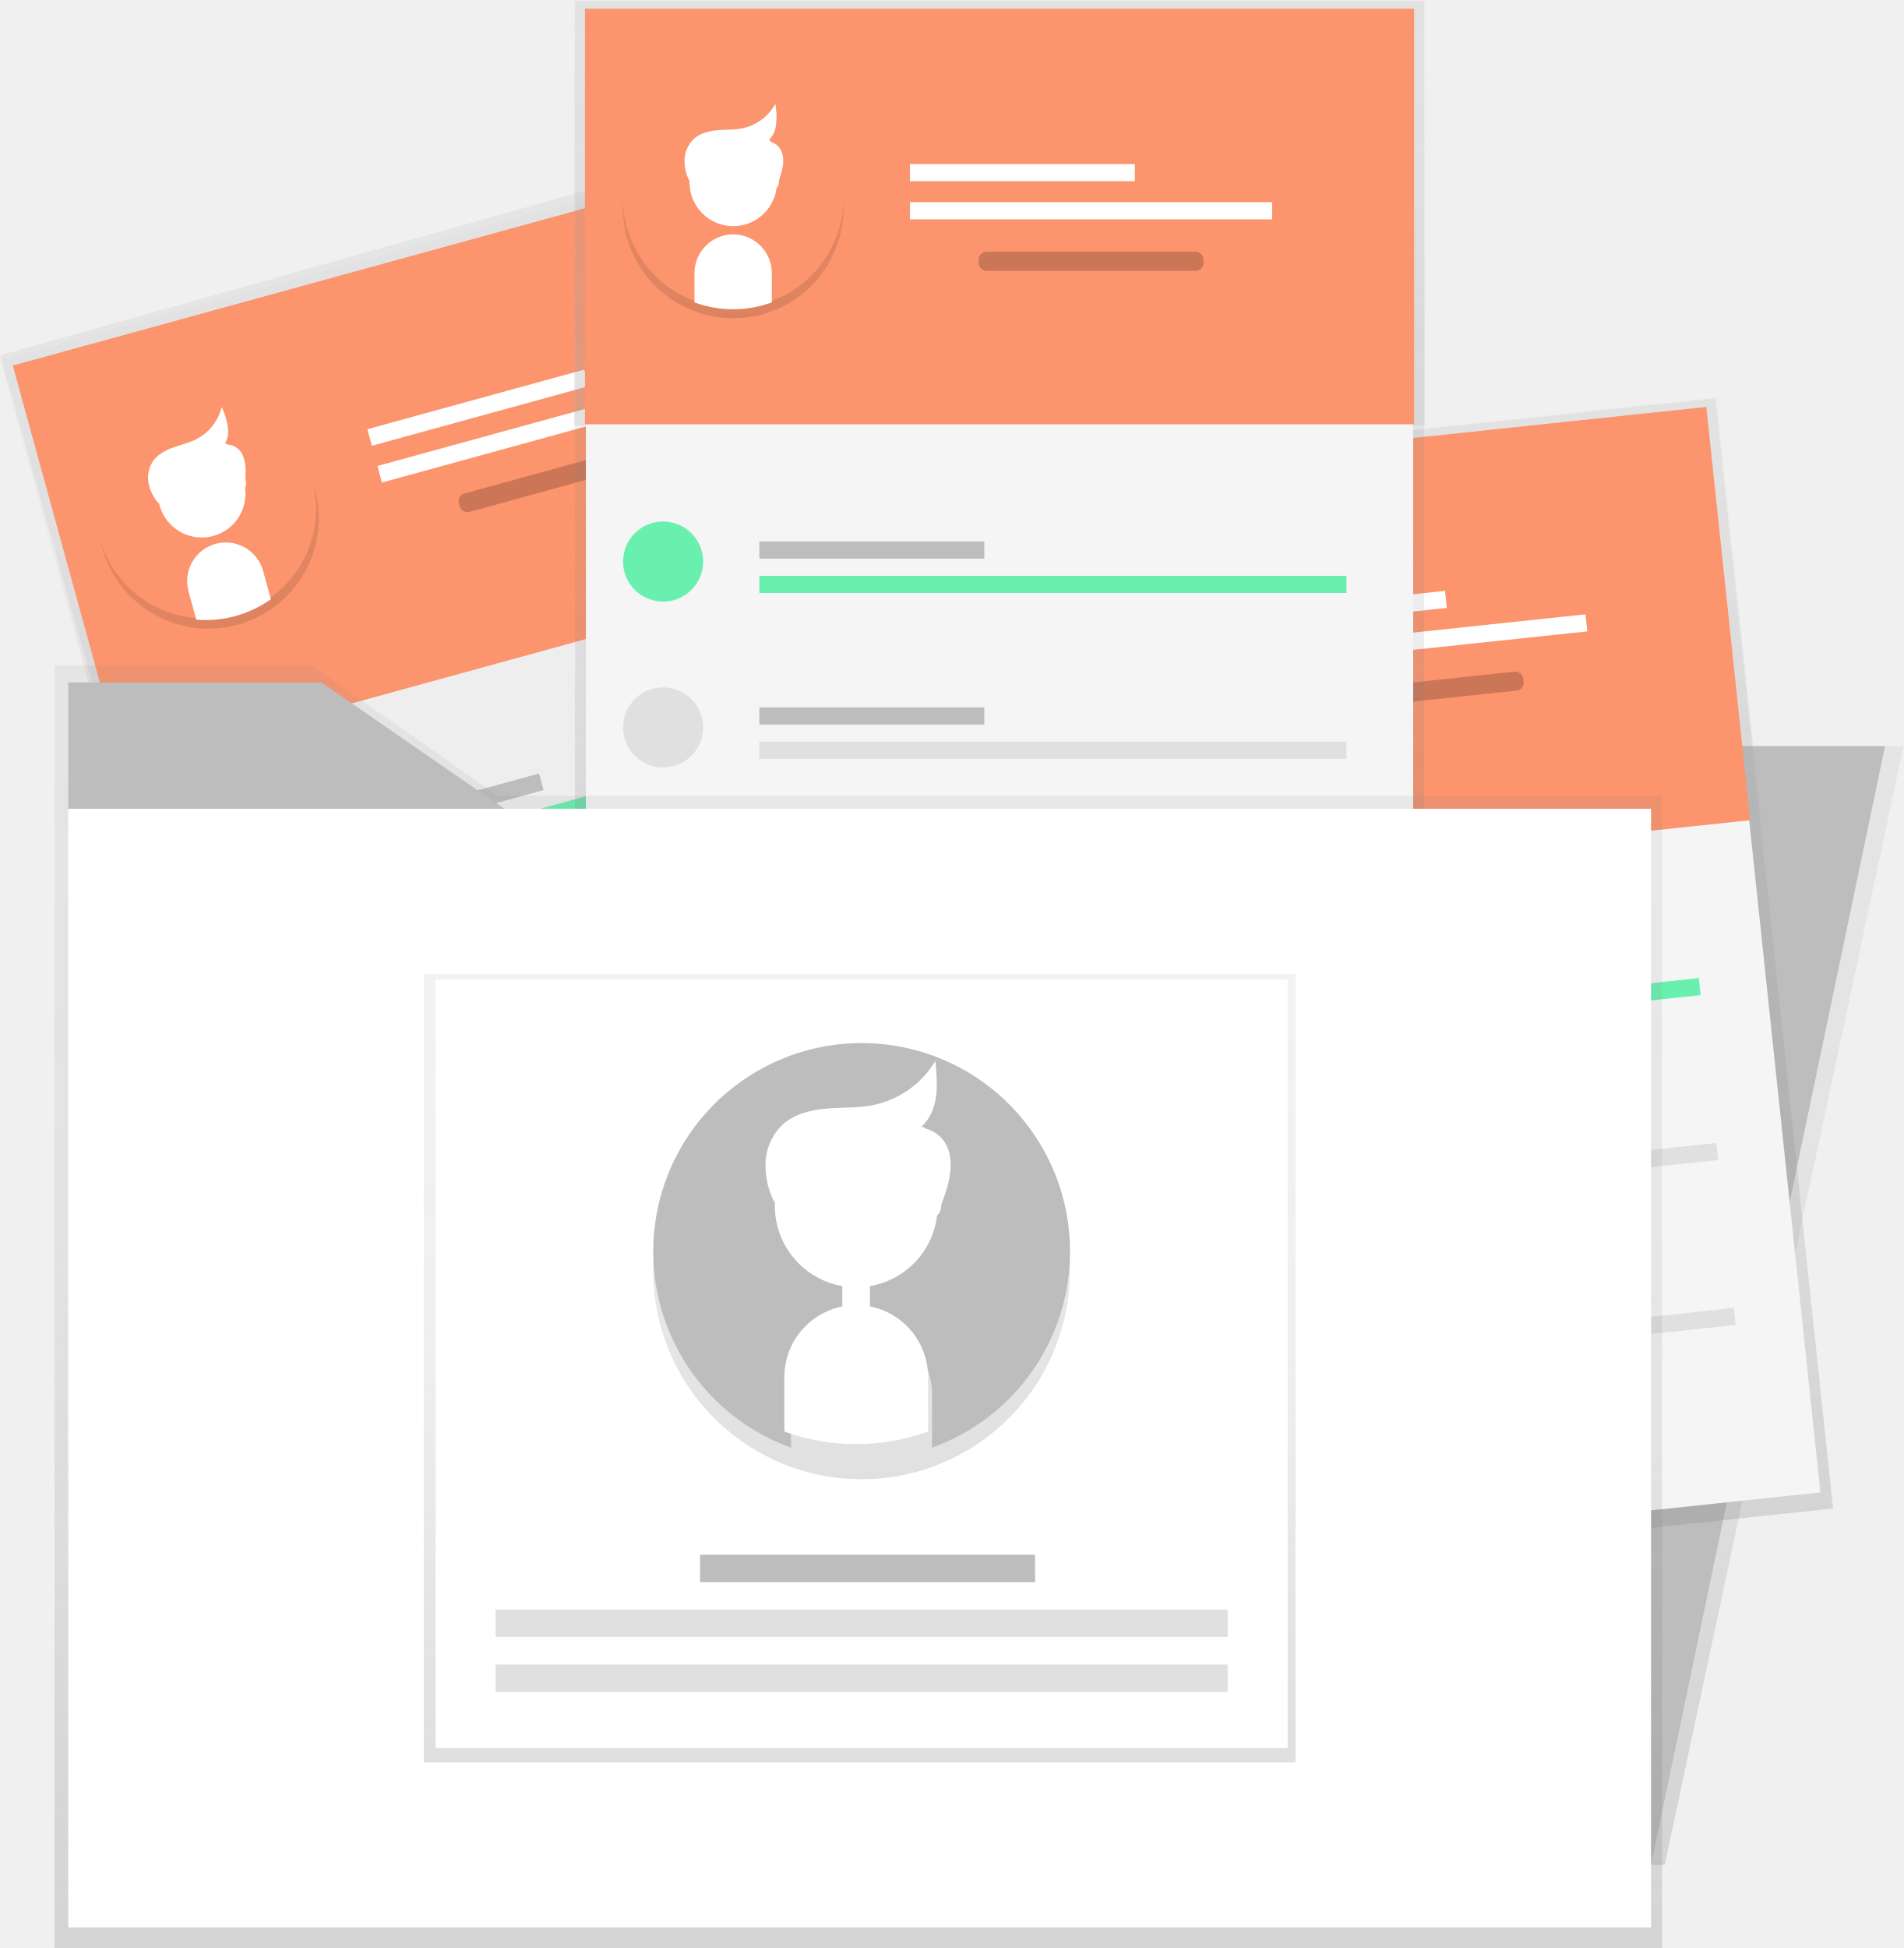
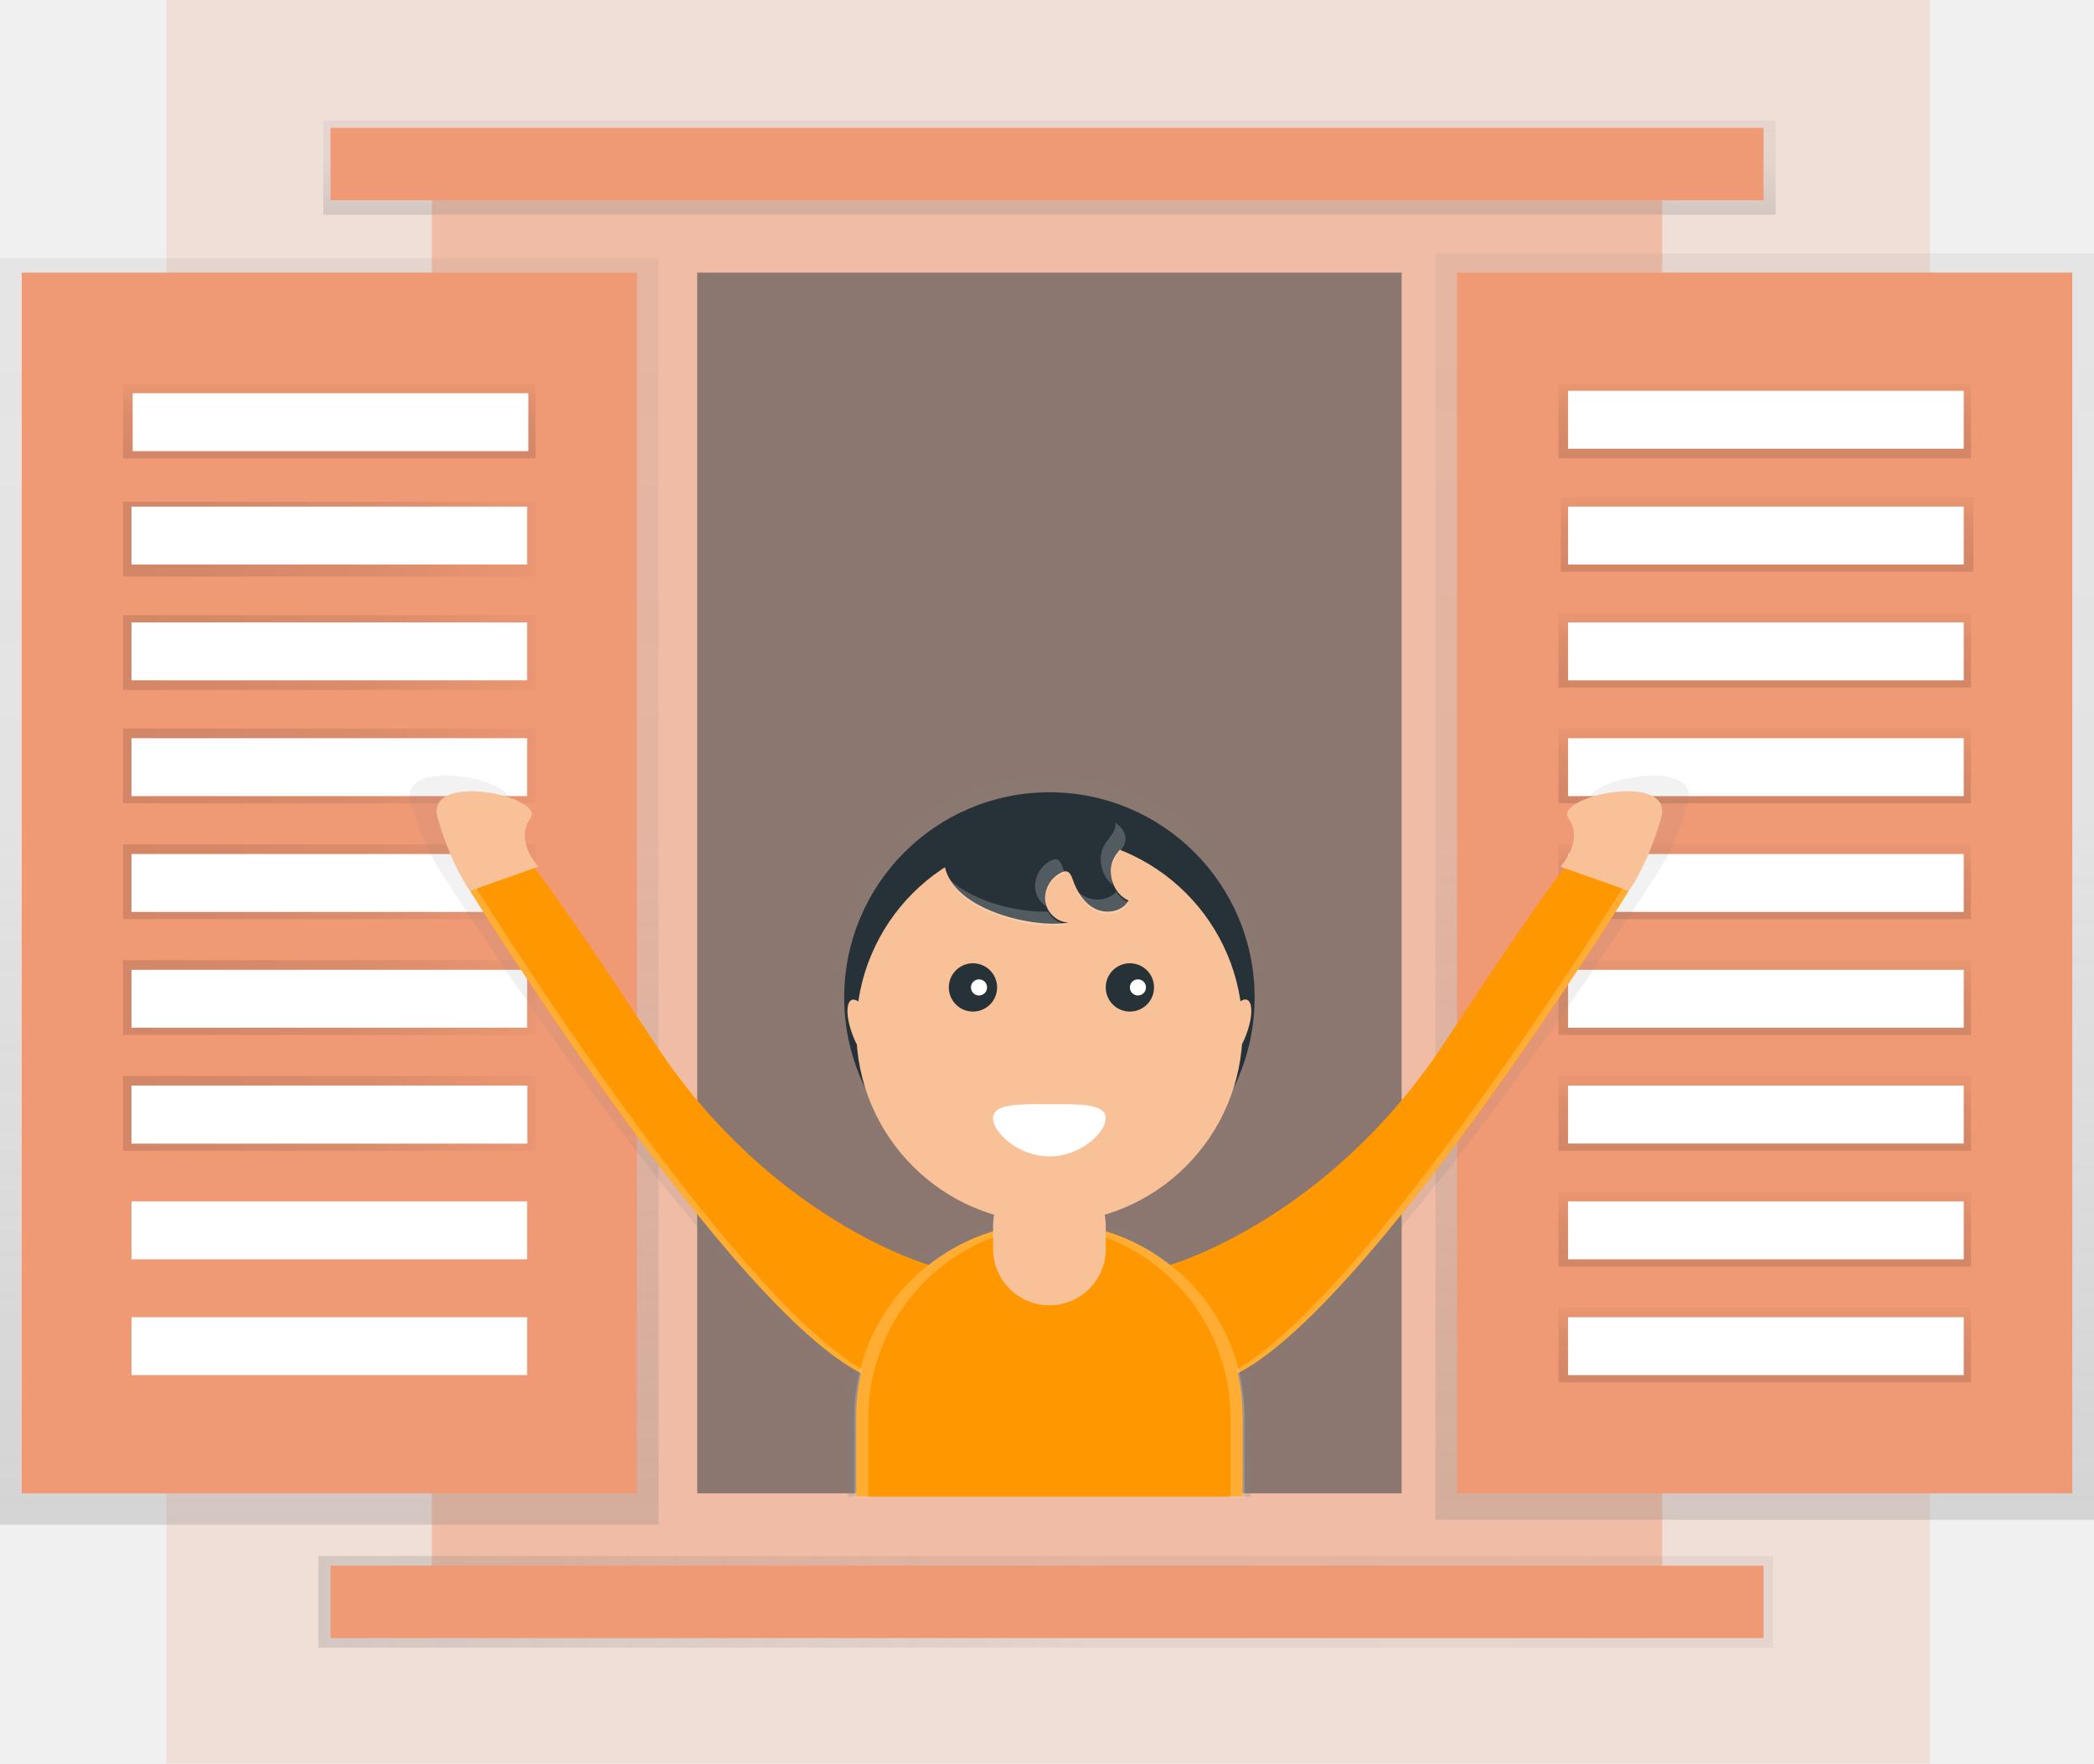
- <svg xmlns="http://www.w3.org/2000/svg" xmlns:xlink="http://www.w3.org/1999/xlink" id="0b188637-16b1-4c40-a71f-ceebe5cfc5ec" data-name="Layer 1" width="729.22" height="746.14" viewBox="0 0 729.22 746.14">
+ <svg xmlns="http://www.w3.org/2000/svg" xmlns:xlink="http://www.w3.org/1999/xlink" id="fd1e300e-6133-4b79-9025-3394cccdd89f" data-name="Layer 1" width="868" height="731" viewBox="0 0 868 731">
  <defs>
-     <linearGradient id="161b0b7e-f39b-42f9-9ca9-e5f4182b27e7" x1="459.12" y1="621" x2="459.12" y2="193.38" gradientTransform="translate(-9.77 -29.03)" gradientUnits="userSpaceOnUse">
+     <linearGradient id="06147ff9-8cd2-48ac-a1c1-caecd7b6d6a5" x1="731.5" y1="630" x2="731.5" y2="105" gradientUnits="userSpaceOnUse">
      <stop offset="0" stop-color="gray" stop-opacity="0.25" />
      <stop offset="0.54" stop-color="gray" stop-opacity="0.12" />
      <stop offset="1" stop-color="gray" stop-opacity="0.1" />
    </linearGradient>
-     <linearGradient id="0379165a-8b01-4db8-a9fd-a7f74912e5f9" x1="459.12" y1="355.96" x2="459.12" y2="192.97" gradientTransform="translate(-44.96 -24.28)" gradientUnits="userSpaceOnUse">
-       <stop offset="0" stop-color="#b3b3b3" stop-opacity="0.25" />
-       <stop offset="0.54" stop-color="#b3b3b3" stop-opacity="0.1" />
-       <stop offset="1" stop-color="#b3b3b3" stop-opacity="0.05" />
-     </linearGradient>
-     <linearGradient id="a5c94603-d688-4cb8-935e-8753937e09f1" x1="890.03" y1="384.1" x2="893.49" y2="466.67" gradientTransform="matrix(-0.96, 0.28, -0.28, -0.96, 1290.21, 438.32)" gradientUnits="userSpaceOnUse">
+     <linearGradient id="a49b107c-cf66-4ec6-8282-86ab0caa351c" x1="136.5" y1="632" x2="136.5" y2="107" xlink:href="#06147ff9-8cd2-48ac-a1c1-caecd7b6d6a5" />
+     <linearGradient id="1f9811ff-c8f4-40a6-be63-e60ca0341cbe" x1="136.5" y1="190" x2="136.5" y2="159" gradientUnits="userSpaceOnUse">
      <stop offset="0" stop-opacity="0.12" />
      <stop offset="0.55" stop-opacity="0.09" />
      <stop offset="1" stop-opacity="0.02" />
    </linearGradient>
-     <linearGradient id="452544f9-f0e1-48f7-bf2a-2e6d32ceef9c" x1="630.78" y1="714.25" x2="630.78" y2="285.78" gradientTransform="matrix(1, 0, 0, 1, 0, 0)" xlink:href="#161b0b7e-f39b-42f9-9ca9-e5f4182b27e7" />
-     <linearGradient id="b357cf12-7038-49e2-a945-bede915bae9c" x1="737.4" y1="672.7" x2="737.4" y2="245.08" gradientTransform="translate(15.96 0.36)" xlink:href="#161b0b7e-f39b-42f9-9ca9-e5f4182b27e7" />
-     <linearGradient id="ea27b32b-d891-4df9-a7ed-488b1d56dfe9" x1="737.4" y1="407.66" x2="737.4" y2="244.68" gradientTransform="translate(1.98 1.1)" xlink:href="#0379165a-8b01-4db8-a9fd-a7f74912e5f9" />
-     <linearGradient id="e9a0bbc5-d046-4610-9b74-eda9798afd67" x1="612.39" y1="329.04" x2="615.85" y2="411.61" gradientTransform="translate(1291.19 632.77) rotate(173.26)" xlink:href="#a5c94603-d688-4cb8-935e-8753937e09f1" />
-     <linearGradient id="d89d3977-de30-46d1-ab57-98fa636459b9" x1="382.92" y1="428.03" x2="382.92" y2="0.4" gradientTransform="matrix(1, 0, 0, 1, 0, 0)" xlink:href="#161b0b7e-f39b-42f9-9ca9-e5f4182b27e7" />
-     <linearGradient id="1e925d76-3047-4c1e-82a0-04113f14e226" x1="382.92" y1="162.99" x2="382.92" y2="0" gradientTransform="matrix(1, 0, 0, 1, 0, 0)" xlink:href="#0379165a-8b01-4db8-a9fd-a7f74912e5f9" />
-     <linearGradient id="9a56d00c-164c-4fec-8f17-f5f893f4fff9" x1="729.45" y1="498.21" x2="732.9" y2="580.79" gradientTransform="matrix(-1, 0.01, -0.01, -1, 1253.94, 688.13)" xlink:href="#a5c94603-d688-4cb8-935e-8753937e09f1" />
-     <linearGradient id="595bce0a-5d70-43e8-a094-99f33f4517de" x1="328.81" y1="746.14" x2="328.81" y2="254.91" gradientTransform="matrix(1, 0, 0, 1, 0, 0)" xlink:href="#161b0b7e-f39b-42f9-9ca9-e5f4182b27e7" />
-     <linearGradient id="7d63bf16-77e8-4c09-b275-41a64fa57a97" x1="329.34" y1="675.01" x2="329.34" y2="373.01" gradientTransform="matrix(1, 0, 0, 1, 0, 0)" xlink:href="#161b0b7e-f39b-42f9-9ca9-e5f4182b27e7" />
-     <linearGradient id="cafffc46-2bab-4c9b-8a17-f57a9c7cb665" x1="683.6" y1="52.97" x2="690.12" y2="208.87" gradientTransform="matrix(-1, 0.01, -0.01, -1, 1253.94, 688.13)" xlink:href="#a5c94603-d688-4cb8-935e-8753937e09f1" />
+     <linearGradient id="b9a200bd-353c-4381-b6e1-073e5213fd80" x1="732.5" y1="237" x2="732.5" y2="206" xlink:href="#1f9811ff-c8f4-40a6-be63-e60ca0341cbe" />
+     <linearGradient id="bd740118-0fc8-46fe-baa7-1287731d1ce1" x1="731.5" y1="285" x2="731.5" y2="254" xlink:href="#1f9811ff-c8f4-40a6-be63-e60ca0341cbe" />
+     <linearGradient id="be3dcc85-6798-4804-ad40-40dd5e1bf54d" x1="731.5" y1="333" x2="731.5" y2="302" xlink:href="#1f9811ff-c8f4-40a6-be63-e60ca0341cbe" />
+     <linearGradient id="7951aed1-d6b7-43ca-8fc6-4bf3d931fa96" x1="731.5" y1="381" x2="731.5" y2="350" xlink:href="#1f9811ff-c8f4-40a6-be63-e60ca0341cbe" />
+     <linearGradient id="f7ec873f-c4fc-49e9-9fd3-dd83f2d4e56d" x1="731.5" y1="429" x2="731.5" y2="398" xlink:href="#1f9811ff-c8f4-40a6-be63-e60ca0341cbe" />
+     <linearGradient id="ccdfa92b-51d8-4ad9-a821-9e1bef0af2d7" x1="731.5" y1="477" x2="731.5" y2="446" xlink:href="#1f9811ff-c8f4-40a6-be63-e60ca0341cbe" />
+     <linearGradient id="073d1fbf-61de-45f9-b512-c4899ce091e5" x1="731.5" y1="525" x2="731.5" y2="494" xlink:href="#1f9811ff-c8f4-40a6-be63-e60ca0341cbe" />
+     <linearGradient id="24835175-14ba-470d-95d2-6a8277fcc694" x1="731.5" y1="573" x2="731.5" y2="542" xlink:href="#1f9811ff-c8f4-40a6-be63-e60ca0341cbe" />
+     <linearGradient id="5ff08f58-18b8-40ea-89dd-f61e941fbca5" x1="731.5" x2="731.5" xlink:href="#1f9811ff-c8f4-40a6-be63-e60ca0341cbe" />
+     <linearGradient id="35037972-f4cb-4e52-85d9-6feea861c78a" x1="51" y1="223.5" x2="222" y2="223.5" xlink:href="#1f9811ff-c8f4-40a6-be63-e60ca0341cbe" />
+     <linearGradient id="c11cf938-6a5f-4793-b594-126852022070" x1="51" y1="270.5" x2="222" y2="270.5" xlink:href="#1f9811ff-c8f4-40a6-be63-e60ca0341cbe" />
+     <linearGradient id="68e8be81-276e-4a4c-a07a-ad0995a3c0be" x1="51" y1="317.5" x2="222" y2="317.5" xlink:href="#1f9811ff-c8f4-40a6-be63-e60ca0341cbe" />
+     <linearGradient id="0822cc54-0c46-479a-a5ec-03e9a82962c7" x1="51" y1="365.5" x2="222" y2="365.5" xlink:href="#1f9811ff-c8f4-40a6-be63-e60ca0341cbe" />
+     <linearGradient id="7019b20f-90f6-479e-a238-57a05bc6be32" x1="51" y1="413.5" x2="222" y2="413.5" xlink:href="#1f9811ff-c8f4-40a6-be63-e60ca0341cbe" />
+     <linearGradient id="d42fcc48-79e2-414c-a733-2be802693088" x1="51" y1="461.5" x2="222" y2="461.5" xlink:href="#1f9811ff-c8f4-40a6-be63-e60ca0341cbe" />
+     <linearGradient id="0c4558fc-2870-4523-bb15-f13635f1ebad" x1="132" y1="664" x2="735" y2="664" xlink:href="#06147ff9-8cd2-48ac-a1c1-caecd7b6d6a5" />
+     <linearGradient id="5f8c78d2-e119-41dc-88f5-5bfd3b7b4286" x1="435" y1="89" x2="435" y2="50" xlink:href="#06147ff9-8cd2-48ac-a1c1-caecd7b6d6a5" />
+     <linearGradient id="0b3309b2-8c80-4e02-ba09-43858a03760e" x1="601" y1="704.8" x2="601" y2="406" xlink:href="#06147ff9-8cd2-48ac-a1c1-caecd7b6d6a5" />
  </defs>
-   <rect x="286.73" y="164.35" width="325.25" height="427.62" transform="matrix(0.96, -0.27, 0.27, 0.96, -319.57, 55.74)" fill="url(#161b0b7e-f39b-42f9-9ca9-e5f4182b27e7)" />
-   <rect x="251.16" y="168.7" width="326" height="162.99" transform="translate(-286.9 41.83) rotate(-15.37)" fill="url(#0379165a-8b01-4db8-a9fd-a7f74912e5f9)" />
-   <rect x="290.45" y="167.72" width="316.93" height="417.67" transform="translate(-319.16 55.57) rotate(-15.37)" fill="#eee" />
-   <rect x="255.71" y="171.97" width="317.66" height="159.19" transform="translate(-287.25 41.98) rotate(-15.37)" fill="#fc946d" />
-   <rect x="358.16" y="384.47" width="86.17" height="6.57" transform="translate(-323.84 43.33) rotate(-15.37)" fill="#bdbdbd" />
-   <rect x="365.13" y="409.82" width="86.17" height="6.57" transform="translate(-330.31 46.09) rotate(-15.37)" fill="#f5f5f5" />
-   <rect x="359.16" y="378.75" width="224.92" height="6.57" transform="translate(-319.8 61.79) rotate(-15.37)" fill="#69f0ae" />
-   <rect x="375.45" y="229.76" width="86.17" height="6.57" transform="translate(-282.2 42.38) rotate(-15.37)" fill="#fff" />
-   <rect x="378.38" y="236.87" width="138.75" height="6.57" transform="translate(-283.04 50.38) rotate(-15.37)" fill="#fff" />
-   <rect x="409.8" y="255.17" width="86.17" height="7.3" rx="3.09" ry="3.09" transform="translate(-287.8 52.41) rotate(-15.37)" opacity="0.2" />
-   <circle cx="325.31" cy="413.18" r="15.34" transform="translate(-333.29 24.11) rotate(-15.37)" fill="#69f0ae" />
-   <rect x="375.01" y="445.73" width="86.17" height="6.57" transform="translate(-339.47 49.99) rotate(-15.37)" fill="#bdbdbd" />
-   <rect x="381.98" y="471.08" width="86.17" height="6.57" transform="translate(-345.95 52.75) rotate(-15.37)" fill="#f5f5f5" />
-   <rect x="376.01" y="440.01" width="224.92" height="6.57" transform="translate(-335.44 68.45) rotate(-15.37)" fill="#e0e0e0" />
-   <circle cx="342.15" cy="474.44" r="15.34" transform="translate(-348.93 30.77) rotate(-15.37)" fill="#e0e0e0" />
-   <rect x="391.85" y="506.98" width="86.17" height="6.57" transform="translate(-355.11 56.65) rotate(-15.37)" fill="#bdbdbd" />
-   <rect x="398.82" y="532.33" width="86.17" height="6.57" transform="translate(-361.58 59.4) rotate(-15.37)" fill="#f5f5f5" />
-   <rect x="392.85" y="501.27" width="224.92" height="6.57" transform="translate(-351.08 75.1) rotate(-15.37)" fill="#e0e0e0" />
-   <circle cx="359" cy="535.7" r="15.34" transform="translate(-364.57 37.43) rotate(-15.37)" fill="#e0e0e0" />
-   <path d="M274.62,287.15A42.28,42.28,0,1,0,318,233.24l3,10.47a14.36,14.36,0,0,1-9.8,17.72h0a14.36,14.36,0,0,1-17.72-9.8l-3-10.47A42.3,42.3,0,0,0,274.62,287.15Z" transform="translate(-235.39 -76.93)" fill="url(#a5c94603-d688-4cb8-935e-8753937e09f1)" />
-   <path d="M355,260.43a42.28,42.28,0,1,0-44,53.38l-2.89-10.5a14.36,14.36,0,0,1,10-17.6h0a14.36,14.36,0,0,1,17.6,10l2.89,10.5A42.3,42.3,0,0,0,355,260.43Z" transform="translate(-235.39 -76.93)" fill="#fc946d" />
-   <circle cx="312.7" cy="266.03" r="16.25" transform="translate(-294.73 15.5) rotate(-15.37)" fill="#fff" stroke="#fff" stroke-miterlimit="10" />
-   <path d="M318.09,285.71h0a14.36,14.36,0,0,0-10,17.6l2.89,10.5a42.44,42.44,0,0,0,27.61-7.59l-2.89-10.5A14.36,14.36,0,0,0,318.09,285.71Z" transform="translate(-235.39 -76.93)" fill="#fff" stroke="#fff" stroke-miterlimit="10" />
-   <path d="M296.66,269.51a15.77,15.77,0,0,1-3.84-7.42,10.93,10.93,0,0,1,1.51-8.11c1.75-2.57,4.65-4.11,7.58-5.17s6-1.75,8.78-3.14a19.44,19.44,0,0,0,9.74-11.41,26.14,26.14,0,0,1,1.83,6.92,8.81,8.81,0,0,1-2,6.68c2.08-1.76,2.53.9,2.44,2.59,1.57,1.1,4.5.55,5.16,2.35a12,12,0,0,1,.9,5.61c-.25,1.9,1.34,4.68-.46,5.32" transform="translate(-235.39 -76.93)" fill="#fff" stroke="#fff" stroke-miterlimit="10" />
-   <path d="M321,247.24s11.2-2.05,7.87,16.32" transform="translate(-235.39 -76.93)" fill="#fff" />
-   <polygon points="637.77 714.25 532.34 714.25 532.34 285.78 729.22 285.78 637.77 714.25" fill="url(#452544f9-f0e1-48f7-bf2a-2e6d32ceef9c)" />
-   <polygon points="632.52 714.25 529.17 714.25 529.17 285.78 722.16 285.78 632.52 714.25" fill="#bdbdbd" />
-   <rect x="590.74" y="245.44" width="325.25" height="427.62" transform="translate(-279.59 5.03) rotate(-6.05)" fill="url(#b357cf12-7038-49e2-a945-bede915bae9c)" />
-   <rect x="576.38" y="245.78" width="326" height="162.99" transform="translate(-265.76 2.82) rotate(-6.05)" fill="url(#ea27b32b-d891-4df9-a7ed-488b1d56dfe9)" />
-   <rect x="594.73" y="248.76" width="316.93" height="417.67" transform="translate(-279.42 5) rotate(-6.05)" fill="#f5f5f5" />
-   <rect x="580.7" y="249.09" width="317.66" height="159.19" transform="translate(-265.91 2.84) rotate(-6.05)" fill="#fc946d" />
-   <rect x="661.26" y="457.64" width="86.17" height="6.57" transform="translate(-280.04 -0.13) rotate(-6.05)" fill="#bdbdbd" />
-   <rect x="664.03" y="483.78" width="86.17" height="6.57" transform="translate(-282.78 0.31) rotate(-6.05)" fill="#f5f5f5" />
-   <rect x="662.26" y="463.4" width="224.92" height="6.57" transform="translate(-280.26 7.32) rotate(-6.05)" fill="#69f0ae" />
-   <rect x="703.39" y="307.77" width="86.17" height="6.57" transform="translate(-264.01 3.48) rotate(-6.05)" fill="#fff" />
-   <rect x="704.78" y="319.53" width="138.75" height="6.57" transform="translate(-265.1 6.46) rotate(-6.05)" fill="#fff" />
-   <rect x="733.11" y="338.4" width="86.17" height="7.3" rx="3.09" ry="3.09" transform="translate(-267.12 6.78) rotate(-6.05)" opacity="0.2" />
-   <circle cx="625.29" cy="473.71" r="15.34" transform="translate(-281.83 -8.39) rotate(-6.05)" fill="#69f0ae" />
-   <rect x="667.96" y="520.81" width="86.17" height="6.57" transform="translate(-286.66 0.93) rotate(-6.05)" fill="#bdbdbd" />
-   <rect x="670.73" y="546.96" width="86.17" height="6.57" transform="translate(-289.4 1.36) rotate(-6.05)" fill="#f5f5f5" />
-   <rect x="668.96" y="526.57" width="224.92" height="6.57" transform="translate(-286.88 8.38) rotate(-6.05)" fill="#e0e0e0" />
-   <circle cx="631.99" cy="536.88" r="15.34" transform="translate(-288.45 -7.33) rotate(-6.05)" fill="#e0e0e0" />
-   <rect x="674.65" y="583.99" width="86.17" height="6.57" transform="translate(-293.28 1.98) rotate(-6.05)" fill="#bdbdbd" />
-   <rect x="677.42" y="610.13" width="86.17" height="6.57" transform="translate(-296.02 2.42) rotate(-6.05)" fill="#f5f5f5" />
-   <rect x="675.65" y="589.75" width="224.92" height="6.57" transform="translate(-293.5 9.43) rotate(-6.05)" fill="#e0e0e0" />
-   <circle cx="638.68" cy="600.06" r="15.34" transform="translate(-295.07 -6.28) rotate(-6.05)" fill="#e0e0e0" />
-   <path d="M595.69,341.12A42.28,42.28,0,1,0,647.23,295l1.28,10.82A14.36,14.36,0,0,1,636,321.67h0a14.36,14.36,0,0,1-15.9-12.54l-1.28-10.82A42.3,42.3,0,0,0,595.69,341.12Z" transform="translate(-235.39 -76.93)" fill="url(#e9a0bbc5-d046-4610-9b74-eda9798afd67)" />
-   <path d="M679.33,327.79a42.28,42.28,0,1,0-52.09,45.54l-1.15-10.83a14.36,14.36,0,0,1,12.73-15.75h0a14.36,14.36,0,0,1,15.75,12.73l1.15,10.83A42.3,42.3,0,0,0,679.33,327.79Z" transform="translate(-235.39 -76.93)" fill="#fc946d" />
-   <circle cx="636.7" cy="326.46" r="16.25" transform="translate(-266.25 -8.01) rotate(-6.05)" fill="#fff" stroke="#fff" stroke-miterlimit="10" />
-   <path d="M638.82,346.75h0a14.36,14.36,0,0,0-12.73,15.75l1.15,10.83a42.44,42.44,0,0,0,28.48-3l-1.15-10.83A14.36,14.36,0,0,0,638.82,346.75Z" transform="translate(-235.39 -76.93)" fill="#fff" stroke="#fff" stroke-miterlimit="10" />
-   <path d="M620.3,327.29a15.77,15.77,0,0,1-2.59-7.95,10.93,10.93,0,0,1,2.8-7.75c2.14-2.26,5.26-3.31,8.32-3.88S635,307,638,306a19.44,19.44,0,0,0,11.46-9.68,26.14,26.14,0,0,1,.69,7.12,8.81,8.81,0,0,1-3.06,6.27c2.33-1.4,2.35,1.29,2,2.95,1.37,1.34,4.35,1.27,4.71,3.16a12,12,0,0,1,0,5.68c-.56,1.83.57,4.84-1.32,5.17" transform="translate(-235.39 -76.93)" fill="#fff" stroke="#fff" stroke-miterlimit="10" />
-   <path d="M647.93,309.26s11.38-.21,5.13,17.38" transform="translate(-235.39 -76.93)" fill="#fff" />
-   <rect x="220.3" y="0.4" width="325.25" height="427.62" fill="url(#d89d3977-de30-46d1-ab57-98fa636459b9)" />
-   <rect x="219.92" width="326" height="162.99" fill="url(#1e925d76-3047-4c1e-82a0-04113f14e226)" />
-   <rect x="224.46" y="3.71" width="316.93" height="417.67" fill="#f5f5f5" />
-   <rect x="224.1" y="3.32" width="317.66" height="159.19" fill="#fc946d" />
-   <rect x="290.91" y="207.42" width="86.17" height="6.57" fill="#bdbdbd" />
-   <rect x="290.91" y="233.71" width="86.17" height="6.57" fill="#f5f5f5" />
-   <rect x="290.91" y="220.57" width="224.92" height="6.57" fill="#69f0ae" />
-   <rect x="348.6" y="62.84" width="86.17" height="6.57" fill="#fff" />
-   <rect x="348.6" y="77.44" width="138.75" height="6.57" fill="#fff" />
-   <rect x="374.89" y="96.43" width="86.17" height="7.3" rx="3.09" ry="3.09" opacity="0.2" />
-   <circle cx="254.04" cy="215.09" r="15.34" fill="#69f0ae" />
-   <rect x="290.91" y="270.95" width="86.17" height="6.57" fill="#bdbdbd" />
-   <rect x="290.91" y="297.24" width="86.17" height="6.57" fill="#f5f5f5" />
-   <rect x="290.91" y="284.1" width="224.92" height="6.57" fill="#e0e0e0" />
-   <circle cx="254.04" cy="278.62" r="15.34" fill="#e0e0e0" />
-   <rect x="290.91" y="334.49" width="86.17" height="6.57" fill="#bdbdbd" />
-   <rect x="290.91" y="360.77" width="86.17" height="6.57" fill="#f5f5f5" />
-   <rect x="290.91" y="347.63" width="224.92" height="6.57" fill="#e0e0e0" />
-   <circle cx="254.04" cy="342.15" r="15.34" fill="#e0e0e0" />
-   <path d="M474,157.06a42.28,42.28,0,1,0,56.12-40.48l.13,10.89A14.36,14.36,0,0,1,516.07,142h0a14.36,14.36,0,0,1-14.49-14.14l-.13-10.89A42.3,42.3,0,0,0,474,157.06Z" transform="translate(-235.39 -76.93)" fill="url(#9a56d00c-164c-4fec-8f17-f5f893f4fff9)" />
-   <path d="M558.55,152.61a42.28,42.28,0,1,0-56.6,39.8V181.51a14.36,14.36,0,0,1,14.32-14.32h0a14.36,14.36,0,0,1,14.32,14.32v10.89A42.3,42.3,0,0,0,558.55,152.61Z" transform="translate(-235.39 -76.93)" fill="#fc946d" />
-   <circle cx="280.9" cy="69.87" r="16.25" fill="#fff" stroke="#fff" stroke-miterlimit="10" />
-   <path d="M516.26,167.19h0a14.36,14.36,0,0,0-14.32,14.32v10.89a42.44,42.44,0,0,0,28.64,0V181.51A14.36,14.36,0,0,0,516.26,167.19Z" transform="translate(-235.39 -76.93)" fill="#fff" stroke="#fff" stroke-miterlimit="10" />
-   <path d="M499.9,145.89a15.77,15.77,0,0,1-1.73-8.18,10.93,10.93,0,0,1,3.6-7.42c2.37-2,5.58-2.73,8.68-3s6.24-.1,9.3-.7a19.44,19.44,0,0,0,12.41-8.42,26.14,26.14,0,0,1-.07,7.15,8.81,8.81,0,0,1-3.7,5.91c2.47-1.14,2.2,1.53,1.67,3.14,1.22,1.48,4.2,1.72,4.35,3.64a12,12,0,0,1-.62,5.65c-.75,1.76.05,4.87-1.86,5" transform="translate(-235.39 -76.93)" fill="#fff" stroke="#fff" stroke-miterlimit="10" />
-   <path d="M529.27,130.88s11.34,1,3.27,17.82" transform="translate(-235.39 -76.93)" fill="#fff" />
-   <polygon points="190.59 304.74 119.42 254.91 20.88 254.91 20.88 304.74 20.88 329.15 20.88 746.14 636.74 746.14 636.74 304.74 190.59 304.74" fill="url(#595bce0a-5d70-43e8-a094-99f33f4517de)" />
-   <polyline points="26.15 309.78 26.15 333.48 26.15 738.25 632.52 738.25 632.52 309.78 193.25 309.78" fill="#fff" />
-   <polyline points="193.25 309.78 123.17 261.41 26.15 261.41 26.15 309.78" fill="#bdbdbd" />
-   <text x="-235.39" y="-76.93" />
-   <rect x="162.34" y="373.01" width="334" height="302" fill="url(#7d63bf16-77e8-4c09-b275-41a64fa57a97)" />
-   <rect x="166.88" y="375.21" width="326.42" height="294.31" fill="#fff" />
-   <rect x="268.19" y="595.49" width="128.34" height="10.51" fill="#bdbdbd" />
-   <rect x="189.87" y="616.52" width="280.44" height="10.51" fill="#e0e0e0" />
-   <rect x="189.87" y="637.55" width="280.44" height="10.51" fill="#e0e0e0" />
-   <path d="M485.62,564.67a79.84,79.84,0,1,0,106-76.43l.25,20.57a27.11,27.11,0,0,1-26.7,27.36h0a27.11,27.11,0,0,1-27.36-26.7l-.25-20.57A79.87,79.87,0,0,0,485.62,564.67Z" transform="translate(-235.39 -76.93)" fill="url(#cafffc46-2bab-4c9b-8a17-f57a9c7cb665)" />
-   <path d="M645.32,556.28a79.84,79.84,0,1,0-106.87,75.14V610.85a27.11,27.11,0,0,1,27-27h0a27.11,27.11,0,0,1,27,27v20.57A79.87,79.87,0,0,0,645.32,556.28Z" transform="translate(-235.39 -76.93)" fill="#bdbdbd" />
-   <rect x="323.18" y="488.01" width="9.6" height="33.85" rx="4.8" ry="4.8" fill="#fff" stroke="#fff" stroke-miterlimit="10" />
-   <circle cx="328.03" cy="461.87" r="30.69" fill="#fff" stroke="#fff" stroke-miterlimit="10" />
-   <path d="M563.37,577.31h0a27.11,27.11,0,0,0-27,27v20.57a80.13,80.13,0,0,0,54.07,0V604.35A27.11,27.11,0,0,0,563.37,577.31Z" transform="translate(-235.39 -76.93)" fill="#fff" stroke="#fff" stroke-miterlimit="10" />
-   <path d="M532.47,537.1a29.77,29.77,0,0,1-3.27-15.44,20.64,20.64,0,0,1,6.8-14c4.47-3.81,10.53-5.16,16.39-5.63s11.79-.19,17.55-1.32a36.69,36.69,0,0,0,23.43-15.89c.37,4.5.74,9.07-.13,13.51s-3.15,8.79-7,11.16c4.66-2.16,4.15,2.9,3.14,5.93,2.31,2.79,7.92,3.25,8.21,6.86s.24,7.34-1.17,10.67.1,9.19-3.5,9.45" transform="translate(-235.39 -76.93)" fill="#fff" stroke="#fff" stroke-miterlimit="10" />
-   <path d="M587.94,508.75s21.41,1.87,6.17,33.65" transform="translate(-235.39 -76.93)" fill="#fff" />
+   <rect x="69" width="731" height="731" fill="#ef9975" opacity="0.2" />
+   <rect x="179" y="68.25" width="510" height="595.5" fill="#ef9975" opacity="0.5" />
+   <rect x="595" y="105" width="273" height="525" fill="url(#06147ff9-8cd2-48ac-a1c1-caecd7b6d6a5)" />
+   <rect y="107" width="273" height="525" fill="url(#a49b107c-cf66-4ec6-8282-86ab0caa351c)" />
+   <rect x="604" y="113" width="255" height="506" fill="#ef9975" />
+   <rect x="175" y="197.5" width="255" height="506" transform="translate(439 816.5) rotate(-180)" fill="#ef9975" />
+   <rect x="51" y="159" width="171" height="31" fill="url(#1f9811ff-c8f4-40a6-be63-e60ca0341cbe)" />
+   <rect x="647" y="206" width="171" height="31" fill="url(#b9a200bd-353c-4381-b6e1-073e5213fd80)" />
+   <rect x="646" y="254" width="171" height="31" fill="url(#bd740118-0fc8-46fe-baa7-1287731d1ce1)" />
+   <rect x="646" y="302" width="171" height="31" fill="url(#be3dcc85-6798-4804-ad40-40dd5e1bf54d)" />
+   <rect x="646" y="350" width="171" height="31" fill="url(#7951aed1-d6b7-43ca-8fc6-4bf3d931fa96)" />
+   <rect x="646" y="398" width="171" height="31" fill="url(#f7ec873f-c4fc-49e9-9fd3-dd83f2d4e56d)" />
+   <rect x="646" y="446" width="171" height="31" fill="url(#ccdfa92b-51d8-4ad9-a821-9e1bef0af2d7)" />
+   <rect x="646" y="494" width="171" height="31" fill="url(#073d1fbf-61de-45f9-b512-c4899ce091e5)" />
+   <rect x="646" y="542" width="171" height="31" fill="url(#24835175-14ba-470d-95d2-6a8277fcc694)" />
+   <rect x="646" y="159" width="171" height="31" fill="url(#5ff08f58-18b8-40ea-89dd-f61e941fbca5)" />
+   <rect x="51" y="208" width="171" height="31" fill="url(#35037972-f4cb-4e52-85d9-6feea861c78a)" />
+   <rect x="51" y="255" width="171" height="31" fill="url(#c11cf938-6a5f-4793-b594-126852022070)" />
+   <rect x="51" y="302" width="171" height="31" fill="url(#68e8be81-276e-4a4c-a07a-ad0995a3c0be)" />
+   <rect x="51" y="350" width="171" height="31" fill="url(#0822cc54-0c46-479a-a5ec-03e9a82962c7)" />
+   <rect x="51" y="398" width="171" height="31" fill="url(#7019b20f-90f6-479e-a238-57a05bc6be32)" />
+   <rect x="55" y="163" width="164" height="24" fill="#fff" />
+   <rect x="54.5" y="210" width="164" height="24" fill="#fff" />
+   <rect x="54.5" y="258" width="164" height="24" fill="#fff" />
+   <rect x="54.5" y="306" width="164" height="24" fill="#fff" />
+   <rect x="54.5" y="354" width="164" height="24" fill="#fff" />
+   <rect x="54.5" y="402" width="164" height="24" fill="#fff" />
+   <rect x="51" y="446" width="171" height="31" fill="url(#d42fcc48-79e2-414c-a733-2be802693088)" />
+   <rect x="54.5" y="450" width="164" height="24" fill="#fff" />
+   <rect x="54.5" y="450" width="164" height="24" fill="#fff" />
+   <rect x="54.5" y="498" width="164" height="24" fill="#fff" />
+   <rect x="54.5" y="546" width="164" height="24" fill="#fff" />
+   <rect x="650" y="162" width="164" height="24" fill="#fff" />
+   <rect x="650" y="210" width="164" height="24" fill="#fff" />
+   <rect x="650" y="258" width="164" height="24" fill="#fff" />
+   <rect x="650" y="306" width="164" height="24" fill="#fff" />
+   <rect x="650" y="354" width="164" height="24" fill="#fff" />
+   <rect x="650" y="402" width="164" height="24" fill="#fff" />
+   <rect x="650" y="450" width="164" height="24" fill="#fff" />
+   <rect x="650" y="498" width="164" height="24" fill="#fff" />
+   <rect x="650" y="546" width="164" height="24" fill="#fff" />
+   <rect x="132" y="645" width="603" height="38" fill="url(#0c4558fc-2870-4523-bb15-f13635f1ebad)" />
+   <rect x="137" y="649" width="594" height="30" fill="#ef9975" />
+   <rect x="134" y="50" width="602" height="39" fill="url(#5f8c78d2-e119-41dc-88f5-5bfd3b7b4286)" />
+   <rect x="137" y="53" width="594" height="30" fill="#ef9975" />
+   <rect x="289" y="113" width="292" height="506" fill="#263238" opacity="0.5" />
+   <path d="M825.66,417.55c7,9.38-3.48,20.46-3.48,20.46l1.76.61c-2.59,2.87-12.82,15.82-52.26,74.4-50.5,75-118.55,93.71-118.55,93.71h0a84,84,0,0,0-27.73-14.31v-7.08a83,83,0,0,0,55.3-53.48,85.08,85.08,0,0,0,9.14-38.44c0-48-39.77-86.94-88.82-86.94s-88.82,38.93-88.82,86.94a85.08,85.08,0,0,0,9.14,38.44,83,83,0,0,0,55.3,53.48v7.08a84,84,0,0,0-27.73,14.31h0S480.83,588,430.33,513c-39.44-58.58-49.67-71.54-52.26-74.4l1.76-.61s-10.45-11.08-3.48-20.46-46.15-20.46-40.06,0,13.93,30.69,13.93,30.69S461.42,623.6,519.47,652.58a80.43,80.43,0,0,0-2.06,18.12V704.8H684.59V670.7a80.43,80.43,0,0,0-2.06-18.12c58-29,169.25-204.35,169.25-204.35s7.84-10.23,13.93-30.69S818.69,408.17,825.66,417.55Z" transform="translate(-166 -84.5)" fill="url(#0b3309b2-8c80-4e02-ba09-43858a03760e)" />
+   <circle cx="435" cy="413.47" r="85.06" fill="#263238" />
+   <circle cx="435" cy="426.82" r="80.06" fill="#f8c198" />
+   <circle cx="403.31" cy="409.3" r="10.01" fill="#263238" />
+   <circle cx="468.36" cy="409.3" r="10.01" fill="#263238" />
+   <path d="M624.35,548c0,6-10.45,15.85-23.35,15.85S577.65,554,577.65,548s10.45-5.84,23.35-5.84S624.35,542,624.35,548Z" transform="translate(-166 -84.5)" fill="#fff" />
+   <circle cx="405.81" cy="409.3" r="3.34" fill="#fff" />
+   <circle cx="471.69" cy="409.3" r="3.34" fill="#fff" />
+   <path d="M609,466.88c-4.88,0-9.26-4.24-9.78-9.09a12,12,0,0,1,7-11.75,3.42,3.42,0,0,1,1.47-.38c1.68,0,2.51,2,3.05,3.59,1.68,4.92,4.66,9.72,9.34,12s11.22,1.11,13.69-3.47c-6.62-2.95-9.45-12.21-5.6-18.35,1.49-2.37,3.81-4.38,4.28-7.14.86-5-4.62-8.64-9.47-10.14-14-4.33-62.8-4.81-65.49,16.08C554.67,460.27,593.63,469.8,609,466.88Z" transform="translate(-166 -84.5)" fill="#263238" />
+   <ellipse cx="524.27" cy="512.15" rx="5" ry="14.18" transform="translate(-317.38 143.66) rotate(-21.53)" fill="#f8c198" />
+   <ellipse cx="677.73" cy="512.15" rx="14.18" ry="5" transform="translate(-213.42 870.11) rotate(-68.47)" fill="#f8c198" />
+   <path d="M650.91,608.84s65.17-18.3,113.54-91.69,50.87-73.59,50.87-73.59l25.85,10.21S721.09,647.25,669.39,657.26,650.91,608.84,650.91,608.84Z" transform="translate(-166 -84.5)" fill="#ff9800" />
+   <path d="M812.83,443.77s10-10.84,3.34-20,44.2-20,38.36,0-13.34,30-13.34,30Z" transform="translate(-166 -84.5)" fill="#f8c198" />
+   <path d="M551.09,608.84s-65.17-18.3-113.54-91.69-50.87-73.59-50.87-73.59l-25.85,10.21s120.09,193.48,171.8,203.49S551.09,608.84,551.09,608.84Z" transform="translate(-166 -84.5)" fill="#ff9800" />
+   <path d="M389.17,443.77s-10-10.84-3.34-20-44.2-20-38.36,0,13.34,30,13.34,30Z" transform="translate(-166 -84.5)" fill="#f8c198" />
+   <g opacity="0.2">
+     <path d="M628.29,427.27c-.48,2.76-2.8,4.76-4.28,7.14-3.37,5.38-1.62,13.16,3.32,17a12.79,12.79,0,0,1,.85-11.14c1.49-2.37,3.81-4.38,4.28-7.14.54-3.13-1.41-5.73-4.13-7.6A6,6,0,0,1,628.29,427.27Z" transform="translate(-166 -84.5)" fill="#fff" />
+     <path d="M607.46,446.51c-.32-.75-.62-1.51-.88-2.27-.54-1.59-1.37-3.54-3.05-3.59a3.42,3.42,0,0,0-1.47.38,12,12,0,0,0-7,11.75,10.53,10.53,0,0,0,4.47,7.35,9.4,9.4,0,0,1-.3-1.51,12,12,0,0,1,7-11.75A3.87,3.87,0,0,1,607.46,446.51Z" transform="translate(-166 -84.5)" fill="#fff" />
+     <path d="M600.41,462.35c-12.16.51-31.78-4.13-41.45-14,7.22,15.36,37.05,21.79,50,19.32A10.08,10.08,0,0,1,600.41,462.35Z" transform="translate(-166 -84.5)" fill="#fff" />
+     <path d="M628.68,454.11c-2.92,3.43-8.58,4.15-12.75,2.12a14.54,14.54,0,0,1-3.7-2.61,17.84,17.84,0,0,0,7.87,8.44c4.68,2.27,11.22,1.11,13.69-3.47A11.88,11.88,0,0,1,628.68,454.11Z" transform="translate(-166 -84.5)" fill="#fff" />
+   </g>
+   <path d="M837.85,453.77S717.76,647.25,666,657.26a60.33,60.33,0,0,1-9.07,1.11,53.05,53.05,0,0,0,12.41-1.11c51.71-10,171.8-203.49,171.8-203.49l-2.68-.95C838.09,453.45,837.85,453.77,837.85,453.77Z" transform="translate(-166 -84.5)" fill="#fff" opacity="0.2" />
+   <path d="M364.15,453.77S484.24,647.25,536,657.26a60.33,60.33,0,0,0,9.07,1.11,53.05,53.05,0,0,1-12.41-1.11c-51.71-10-171.8-203.49-171.8-203.49l2.68-.95C363.91,453.45,364.15,453.77,364.15,453.77Z" transform="translate(-166 -84.5)" fill="#fff" opacity="0.2" />
+   <path d="M435,506.88h0a80.06,80.06,0,0,1,80.06,80.06V620.3a0,0,0,0,1,0,0H354.94a0,0,0,0,1,0,0V586.94A80.06,80.06,0,0,1,435,506.88Z" fill="#ff9800" />
+   <path d="M601.83,591.8h0a80.93,80.93,0,0,0-8.72.47c1,0,1.91-.06,2.88-.06h0a80.06,80.06,0,0,1,80.06,80.06v32.94h5.84V671.86A80.06,80.06,0,0,0,601.83,591.8Z" transform="translate(-166 -84.5)" fill="#fff" opacity="0.2" />
+   <path d="M600.17,591.8h0a80.93,80.93,0,0,1,8.72.47c-1,0-1.91-.06-2.88-.06h0a80.06,80.06,0,0,0-80.06,80.06v32.94h-5.84V671.86A80.06,80.06,0,0,1,600.17,591.8Z" transform="translate(-166 -84.5)" fill="#fff" opacity="0.2" />
+   <rect x="411.65" y="484.78" width="46.7" height="56.29" rx="23.35" ry="23.35" fill="#f8c198" />
</svg>
